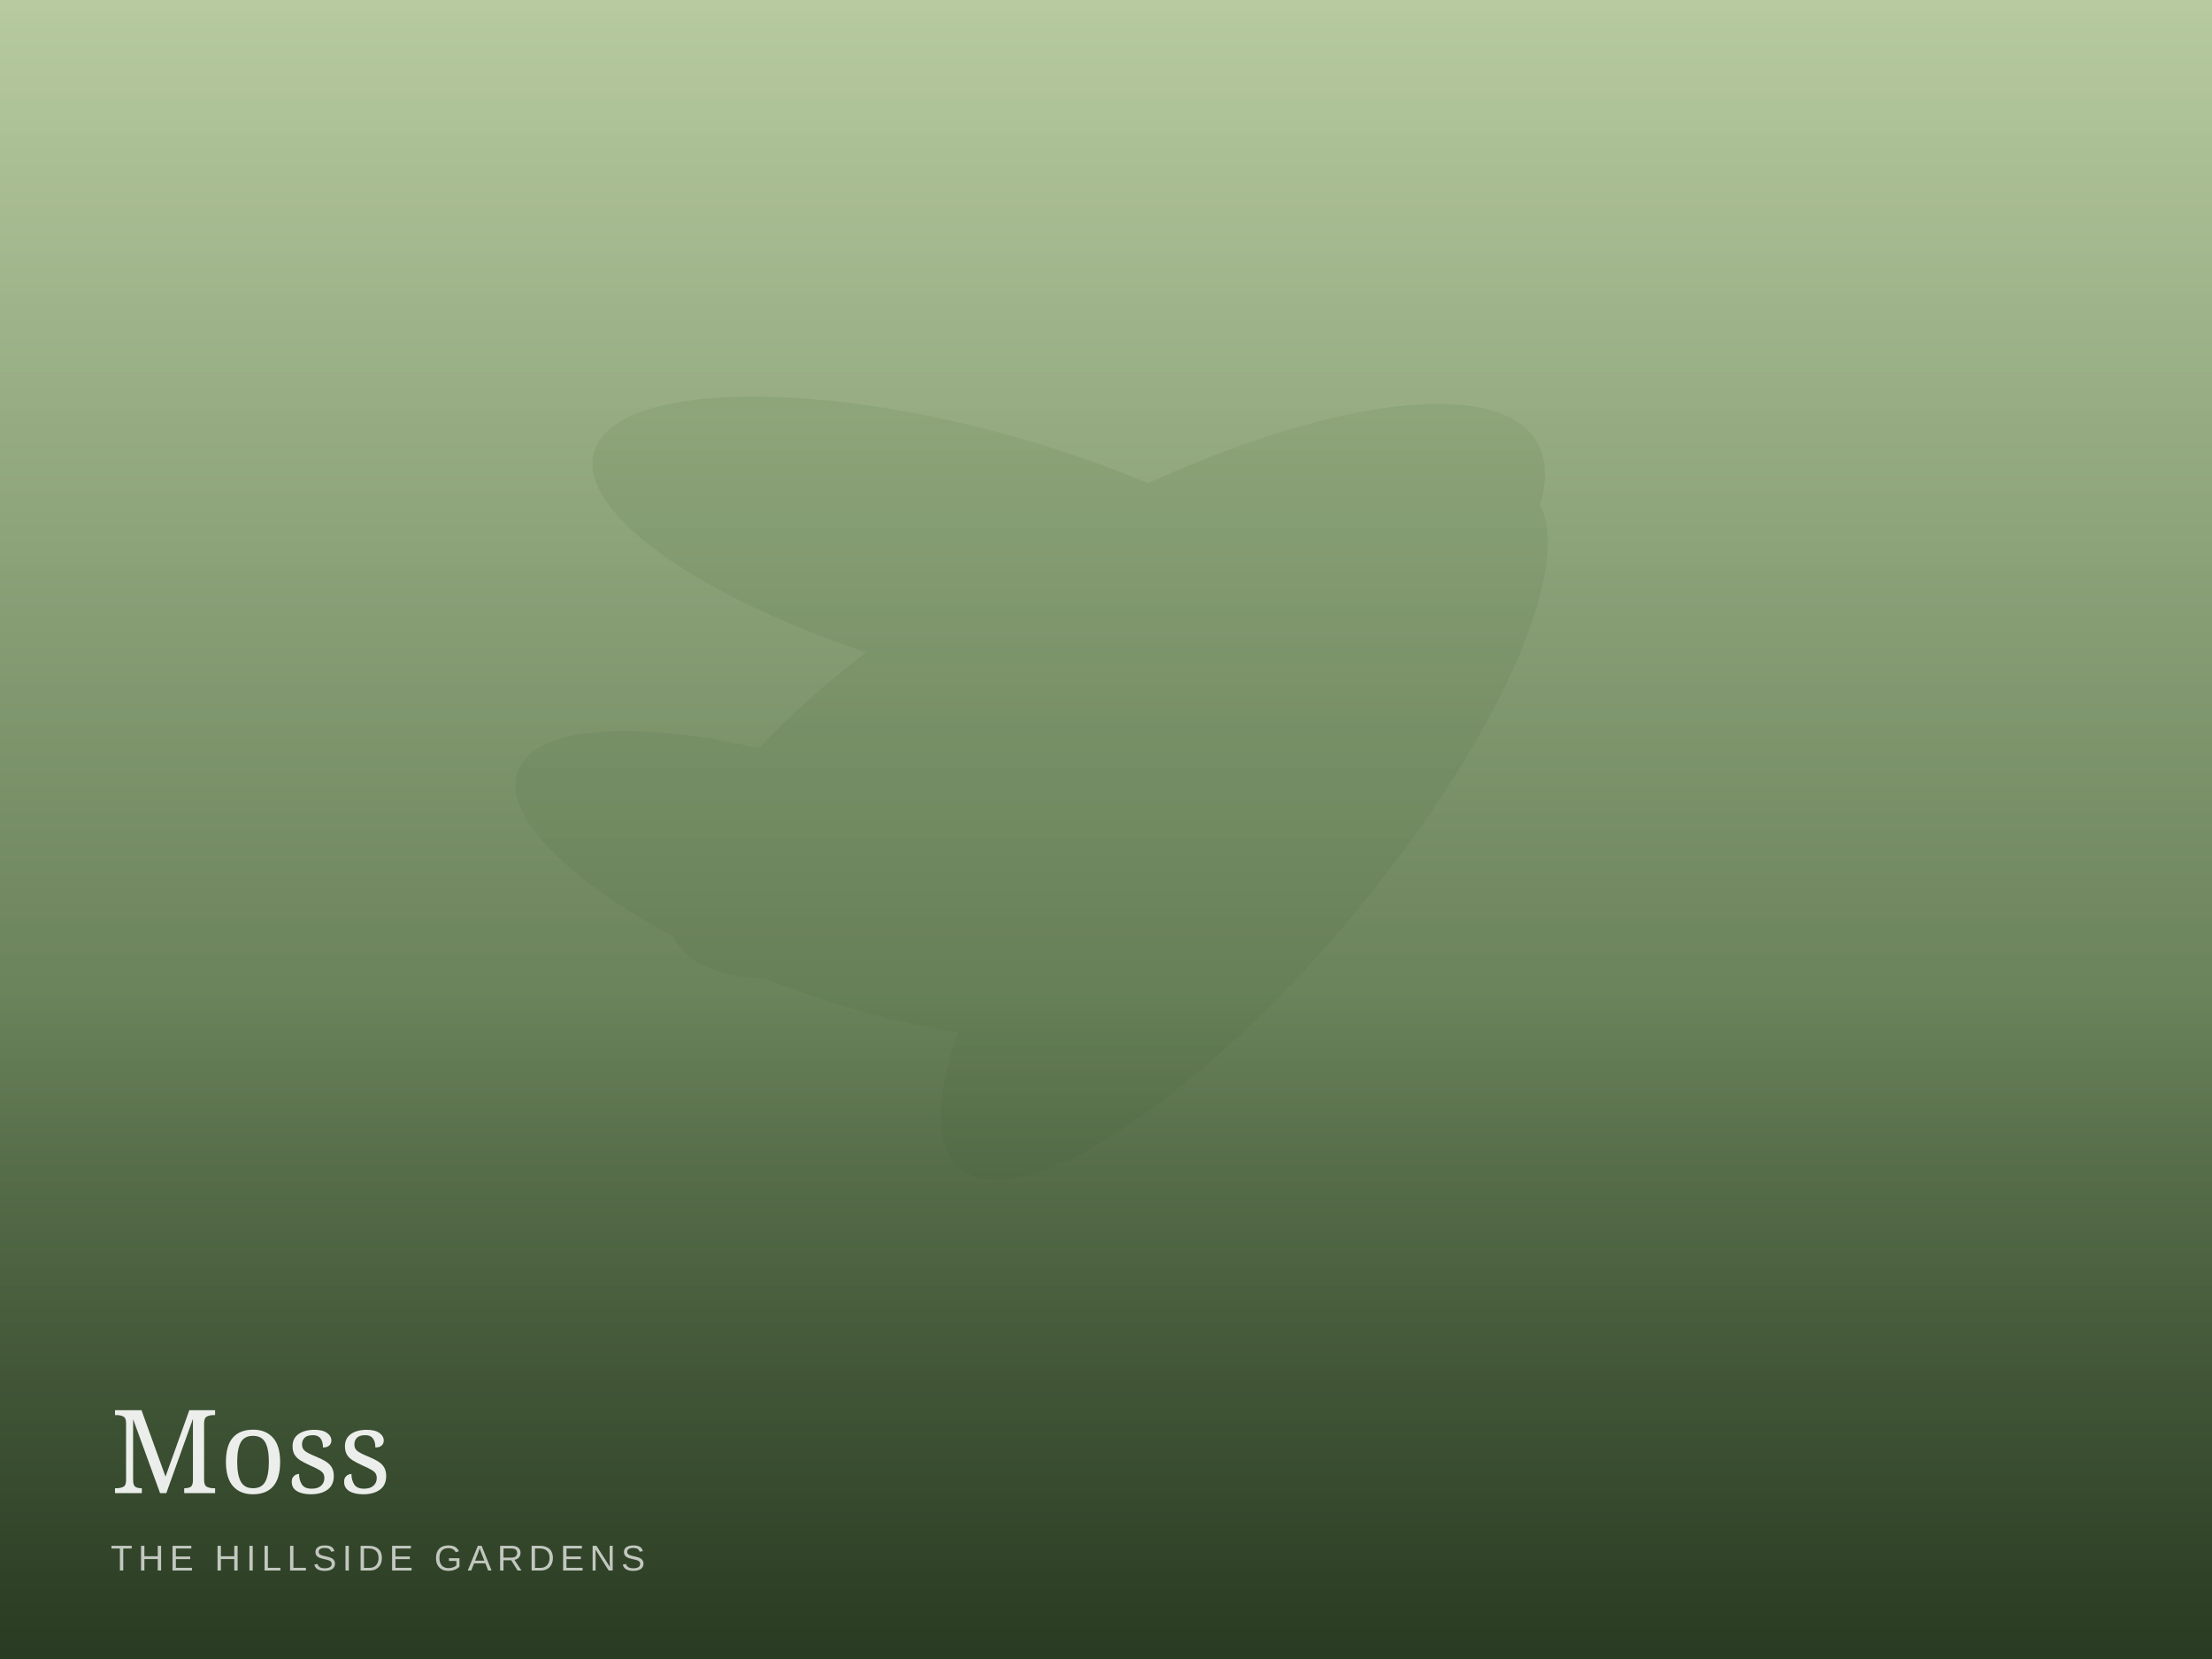
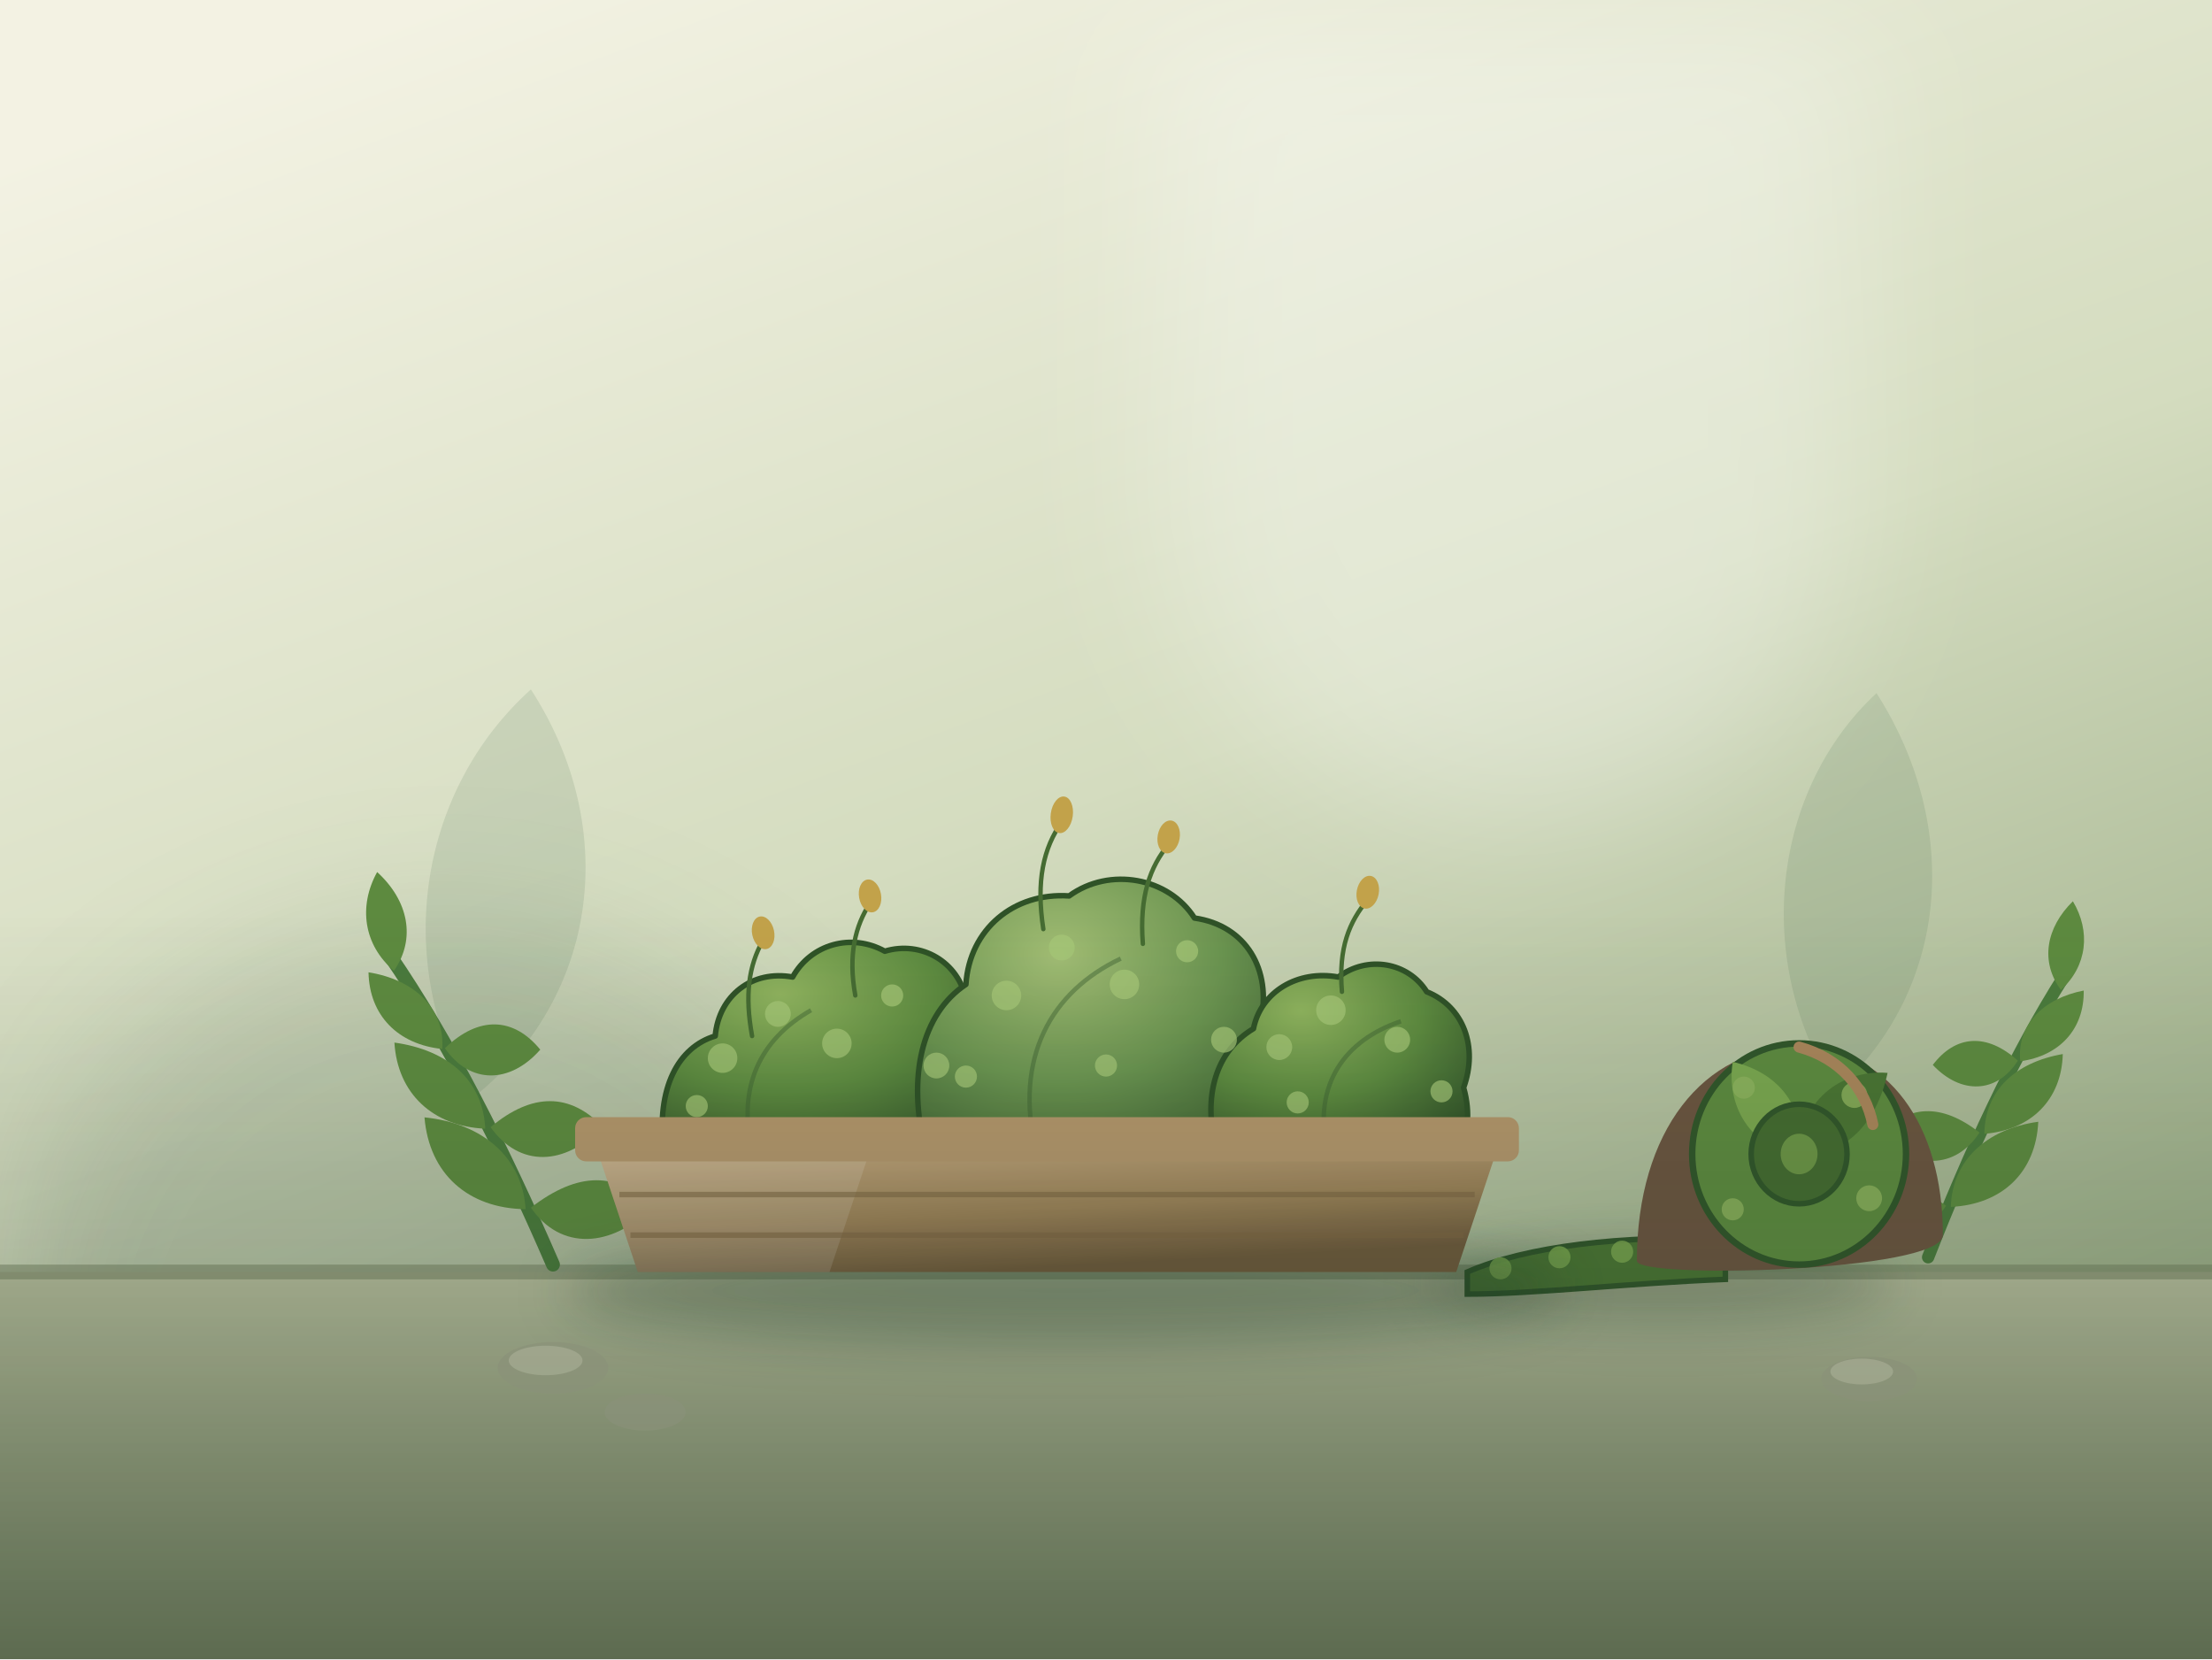
- <svg xmlns="http://www.w3.org/2000/svg" viewBox="0 0 800 600" width="800" height="600">
+ <svg xmlns="http://www.w3.org/2000/svg" viewBox="0 0 1200 900" width="1200" height="900" role="img" aria-labelledby="t d">
  <defs>
-     <linearGradient id="bg" x1="0" y1="0" x2="0" y2="1">
-       <stop offset="0%" stop-color="#b8cba0" stop-opacity="1" />
-       <stop offset="100%" stop-color="#4b6b3e" stop-opacity="1" />
+     <linearGradient id="wall" x1="0.2" y1="0" x2="0.7" y2="1">
+       <stop offset="0" stop-color="#f3f2e3" />
+       <stop offset="0.5" stop-color="#d4dcbf" />
+       <stop offset="1" stop-color="#93a67f" />
    </linearGradient>
-     <linearGradient id="vignette" x1="0" y1="0" x2="0" y2="1">
-       <stop offset="0%" stop-color="rgba(0,0,0,0)" stop-opacity="0" />
-       <stop offset="60%" stop-color="rgba(0,0,0,0.1)" stop-opacity="1" />
-       <stop offset="100%" stop-color="rgba(0,0,0,0.45)" stop-opacity="1" />
+     <linearGradient id="floor" x1="0" y1="0" x2="0" y2="1">
+       <stop offset="0" stop-color="#b6bd9c" />
+       <stop offset="1" stop-color="#7c8867" />
    </linearGradient>
+     <linearGradient id="tray" x1="0" y1="0" x2="0.4" y2="1">
+       <stop offset="0" stop-color="#c4a97f" />
+       <stop offset="0.6" stop-color="#9b8158" />
+       <stop offset="1" stop-color="#6e5a3c" />
+     </linearGradient>
+     <radialGradient id="mossA" cx="0.35" cy="0.25" r="0.85">
+       <stop offset="0" stop-color="#8fb35e" />
+       <stop offset="0.55" stop-color="#5d8a3f" />
+       <stop offset="1" stop-color="#33552a" />
+     </radialGradient>
+     <radialGradient id="mossB" cx="0.4" cy="0.28" r="0.85">
+       <stop offset="0" stop-color="#a2bd74" />
+       <stop offset="0.55" stop-color="#6b9450" />
+       <stop offset="1" stop-color="#3c6031" />
+     </radialGradient>
+     <linearGradient id="fade" x1="0" y1="0" x2="0" y2="1">
+       <stop offset="0.55" stop-color="#14291c" stop-opacity="0" />
+       <stop offset="1" stop-color="#14291c" stop-opacity="0.3" />
+     </linearGradient>
+     <filter id="soft" x="-40%" y="-40%" width="180%" height="180%">
+       <feGaussianBlur stdDeviation="38" />
+     </filter>
+     <filter id="cast" x="-50%" y="-90%" width="200%" height="280%">
+       <feGaussianBlur stdDeviation="14" />
+     </filter>
+     <g id="fern">
+       <path d="M0 0 C -6 -46 -14 -88 -26 -124" fill="none" stroke="#4a7a3c" stroke-width="5" stroke-linecap="round" />
+       <g fill="#5d8a3f">
+         <path d="M-4 -22 c -20 -6 -30 -22 -26 -42 c 20 8 30 24 26 42Z" />
+         <path d="M-2 -22 c 20 -8 34 -4 42 12 c -18 10 -36 6 -42 -12Z" />
+         <path d="M-10 -54 c -18 -6 -27 -21 -23 -39 c 18 8 27 22 23 39Z" />
+         <path d="M-8 -54 c 18 -8 31 -4 39 11 c -17 10 -33 6 -39 -11Z" />
+         <path d="M-17 -86 c -15 -6 -22 -19 -18 -34 c 15 7 23 20 18 34Z" />
+         <path d="M-16 -86 c 15 -8 27 -4 33 10 c -14 9 -28 5 -33 -10Z" />
+         <path d="M-26 -118 c -8 -12 -6 -26 4 -36 c 8 13 7 27 -4 36Z" />
+       </g>
+     </g>
  </defs>
-   <rect width="800" height="600" fill="url(#bg)" />
-   <g opacity="0.12" fill="#4b6b3e">
-     <ellipse cx="400" cy="250" rx="180" ry="60" transform="rotate(-30 400 250)" />
-     <ellipse cx="350" cy="200" rx="140" ry="45" transform="rotate(15 350 200)" />
-     <ellipse cx="450" cy="300" rx="160" ry="50" transform="rotate(-50 450 300)" />
-     <ellipse cx="300" cy="320" rx="120" ry="40" transform="rotate(20 300 320)" />
+   <rect width="1200" height="900" fill="url(#wall)" />
+   <rect x="630" y="-150" width="380" height="600" rx="190" fill="#ffffff" opacity="0.3" filter="url(#soft)" />
+   <circle cx="240" cy="740" r="240" fill="#1d3a26" opacity="0.13" filter="url(#soft)" />
+   <g fill="#3d6142" opacity="0.13">
+     <path d="M256 596 C 212 520 228 428 288 374 C 336 448 326 540 256 596Z" />
+     <path d="M996 592 C 950 520 962 428 1018 376 C 1064 448 1058 536 996 592Z" />
  </g>
-   <rect width="800" height="600" fill="url(#vignette)" />
-   <text x="40" y="540" font-family="Georgia, serif" font-size="42" fill="white" opacity="0.9">Moss</text>
-   <text x="40" y="568" font-family="Arial, sans-serif" font-size="13" fill="white" opacity="0.7" letter-spacing="2">THE HILLSIDE GARDENS</text>
+   <rect x="0" y="690" width="1200" height="210" fill="url(#floor)" />
+   <rect x="0" y="686" width="1200" height="8" fill="#6f7c5b" opacity="0.5" />
+   <use href="#fern" transform="translate(300 686) rotate(-16) scale(1.5)" />
+   <use href="#fern" transform="translate(1046 682) rotate(14) scale(1.34) scale(-1 1)" />
+   <g transform="translate(902 690)">
+     <ellipse cx="0" cy="6" rx="126" ry="20" fill="#1d3a26" opacity="0.3" filter="url(#cast)" />
+     <path d="M-106 0 C -74 -14 -22 -20 34 -18 L34 4 C -18 6 -70 12 -106 12Z" fill="#4a7433" stroke="#31562a" stroke-width="3" />
+     <g fill="#7aa64f" opacity="0.85">
+       <circle cx="-88" cy="-2" r="6" />
+       <circle cx="-56" cy="-8" r="6" />
+       <circle cx="-22" cy="-11" r="6" />
+       <circle cx="12" cy="-9" r="5" />
+     </g>
+     <path d="M-14 -6 C -14 -76 22 -122 74 -122 C 122 -122 152 -80 152 -20 C 152 0 -14 4 -14 -6Z" fill="#6b5540" />
+     <ellipse cx="74" cy="-64" rx="58" ry="60" fill="#5d8a3f" stroke="#31562a" stroke-width="3.5" />
+     <path d="M74 -64 C 74 -92 96 -110 122 -108 C 116 -80 98 -62 74 -64Z" fill="#4a7433" />
+     <path d="M74 -64 C 50 -66 34 -88 38 -114 C 64 -108 78 -88 74 -64Z" fill="#7aa64f" />
+     <ellipse cx="74" cy="-64" rx="26" ry="27" fill="#446b30" stroke="#31562a" stroke-width="3" />
+     <ellipse cx="74" cy="-64" rx="10" ry="11" fill="#6b9445" />
+     <g fill="#8fb35e" opacity="0.8">
+       <circle cx="104" cy="-96" r="7" />
+       <circle cx="44" cy="-100" r="6" />
+       <circle cx="112" cy="-40" r="7" />
+       <circle cx="38" cy="-34" r="6" />
+     </g>
+     <g stroke="#a9855a" stroke-width="6" fill="none" stroke-linecap="round">
+       <path d="M74 -122 C 96 -116 110 -100 114 -80" />
+     </g>
+   </g>
+   <g transform="translate(568 690)">
+     <ellipse cx="10" cy="10" rx="272" ry="28" fill="#1d3a26" opacity="0.34" filter="url(#cast)" />
+     <g stroke="#2f5227" stroke-width="3" stroke-linejoin="round">
+       <path d="M-208 -66 C -212 -100 -200 -122 -180 -128 C -178 -150 -160 -164 -138 -160                C -128 -178 -106 -184 -88 -174 C -68 -180 -48 -168 -44 -148                C -26 -140 -20 -118 -30 -96 C -30 -80 -34 -70 -38 -66Z" fill="url(#mossA)" />
+       <path d="M-66 -66 C -76 -106 -68 -140 -44 -156 C -42 -186 -18 -206 12 -204                C 34 -220 66 -214 80 -192 C 108 -188 122 -164 116 -136                C 124 -114 118 -86 106 -66Z" fill="url(#mossB)" />
+       <path d="M92 -66 C 84 -96 92 -120 112 -132 C 116 -152 136 -164 158 -160                C 174 -172 196 -168 206 -152 C 226 -144 234 -122 226 -100                C 230 -86 228 -74 224 -66Z" fill="url(#mossA)" />
+     </g>
+     <g fill="#a7c877" opacity="0.7">
+       <circle cx="-176" cy="-116" r="8" />
+       <circle cx="-146" cy="-140" r="7" />
+       <circle cx="-114" cy="-124" r="8" />
+       <circle cx="-84" cy="-150" r="6" />
+       <circle cx="-60" cy="-112" r="7" />
+       <circle cx="-190" cy="-90" r="6" />
+       <circle cx="-22" cy="-150" r="8" />
+       <circle cx="8" cy="-176" r="7" />
+       <circle cx="42" cy="-156" r="8" />
+       <circle cx="76" cy="-174" r="6" />
+       <circle cx="96" cy="-126" r="7" />
+       <circle cx="-44" cy="-106" r="6" />
+       <circle cx="126" cy="-122" r="7" />
+       <circle cx="154" cy="-142" r="8" />
+       <circle cx="190" cy="-126" r="7" />
+       <circle cx="214" cy="-98" r="6" />
+       <circle cx="136" cy="-92" r="6" />
+       <circle cx="32" cy="-112" r="6" />
+     </g>
+     <g stroke="#456b32" stroke-width="2.4" stroke-linecap="round" fill="none">
+       <path d="M-160 -128 C -164 -150 -162 -166 -154 -180" />
+       <path d="M-104 -150 C -108 -172 -104 -188 -96 -200" />
+       <path d="M-2 -186 C -6 -212 -2 -230 8 -244" />
+       <path d="M52 -178 C 50 -204 56 -220 66 -232" />
+       <path d="M160 -152 C 158 -176 164 -190 174 -202" />
+     </g>
+     <g fill="#c2a24a">
+       <ellipse cx="-154" cy="-184" rx="6" ry="9" transform="rotate(-12 -154 -184)" />
+       <ellipse cx="-96" cy="-204" rx="6" ry="9" transform="rotate(-10 -96 -204)" />
+       <ellipse cx="8" cy="-248" rx="6" ry="10" transform="rotate(8 8 -248)" />
+       <ellipse cx="66" cy="-236" rx="6" ry="9" transform="rotate(10 66 -236)" />
+       <ellipse cx="174" cy="-206" rx="6" ry="9" transform="rotate(11 174 -206)" />
+     </g>
+     <g stroke="#3c6031" stroke-width="2.4" stroke-opacity="0.45" fill="none">
+       <path d="M-160 -66 C -168 -100 -156 -126 -128 -142" />
+       <path d="M-6 -66 C -18 -116 2 -152 40 -170" />
+       <path d="M152 -66 C 144 -102 162 -126 192 -136" />
+     </g>
+     <path d="M-244 -66 H244 L222 0 H-222Z" fill="url(#tray)" />
+     <path d="M-244 -66 H-96 L-118 0 H-222Z" fill="#ffffff" opacity="0.13" />
+     <rect x="-256" y="-84" width="512" height="24" rx="6" fill="#b3966b" />
+     <g stroke="#7d6644" stroke-width="3" stroke-opacity="0.6" fill="none">
+       <path d="M-232 -42 H232" />
+       <path d="M-226 -20 H226" />
+     </g>
+   </g>
+   <g fill="#a5ab8e">
+     <ellipse cx="300" cy="742" rx="30" ry="14" />
+     <ellipse cx="350" cy="766" rx="22" ry="10" />
+     <ellipse cx="1014" cy="748" rx="26" ry="12" />
+   </g>
+   <g fill="#bcc0a4">
+     <ellipse cx="296" cy="738" rx="20" ry="8" />
+     <ellipse cx="1010" cy="744" rx="17" ry="7" />
+   </g>
+   <rect width="1200" height="900" fill="url(#fade)" />
</svg>
